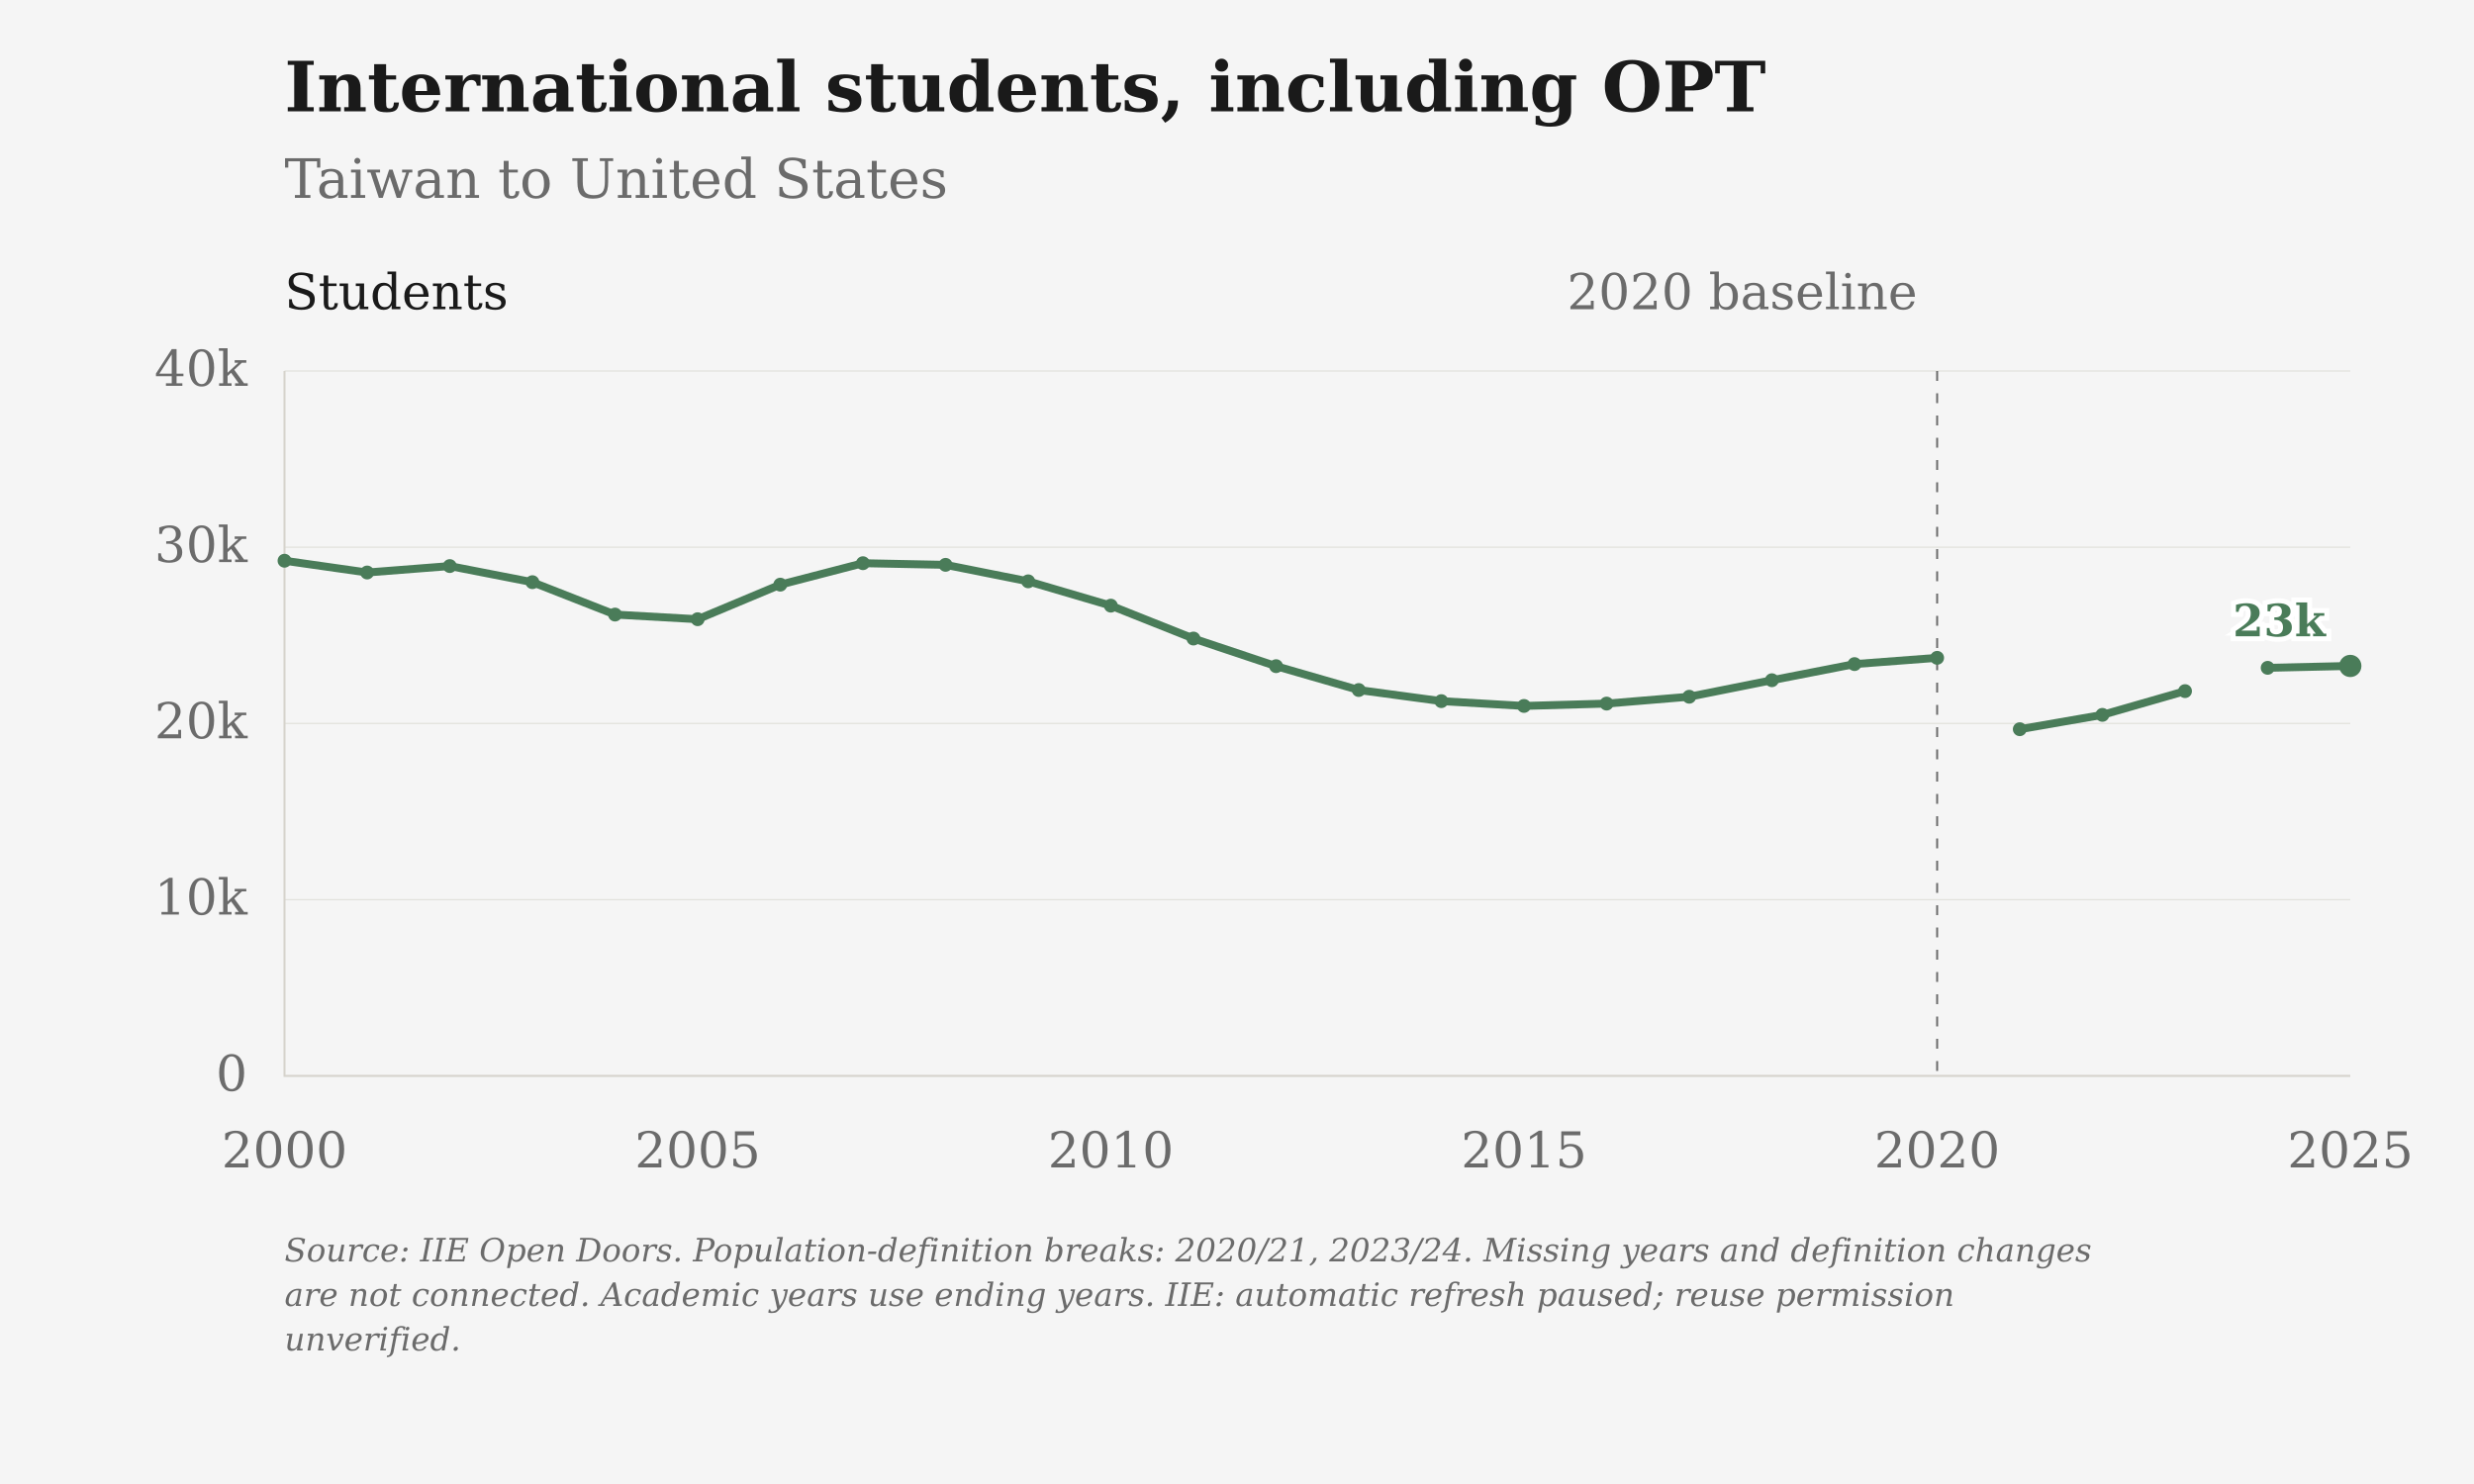
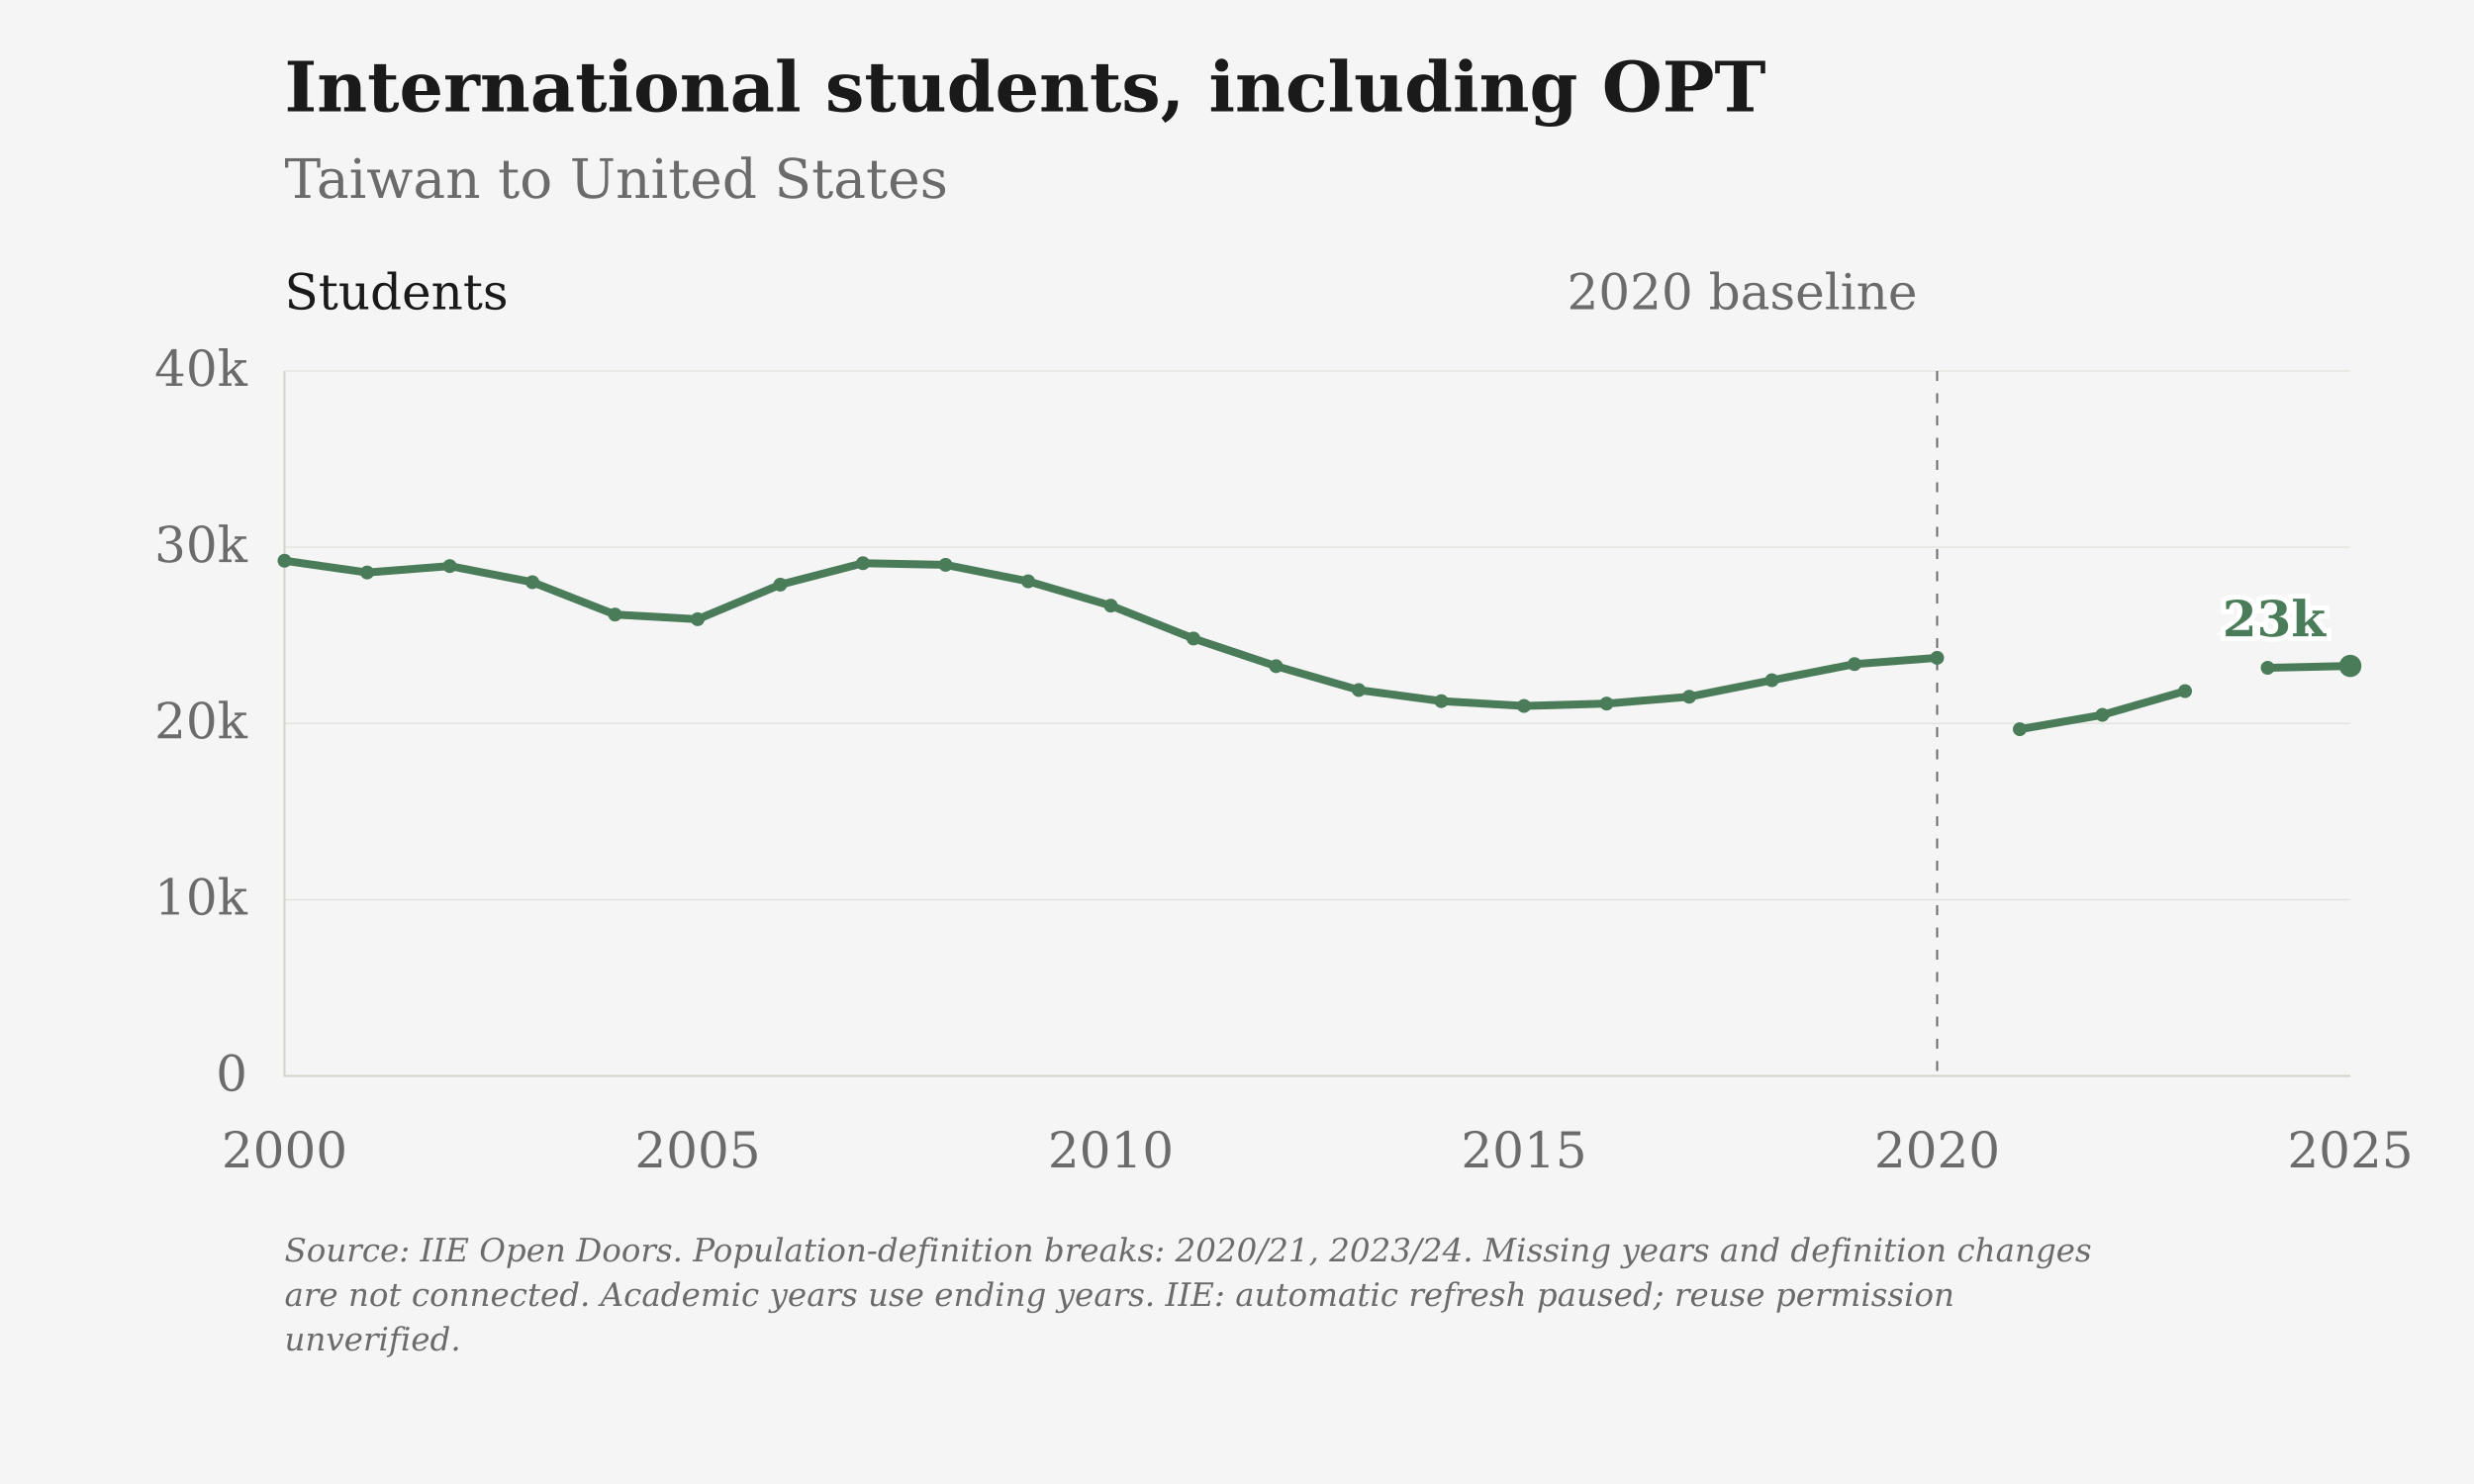
<svg xmlns="http://www.w3.org/2000/svg" viewBox="0 0 1000 600" role="img" aria-label="International students, including OPT: Taiwan to United States">
  <rect class="chart-background" width="1000" height="600" fill="#F5F5F5" />
  <g font-family="DejaVu Serif, Georgia, 'Times New Roman', serif" font-size="20" fill="#6B6B6B">
    <text x="115" y="45" font-size="28" font-weight="bold" fill="#1A1A1A">International students, including OPT</text>
    <text x="115" y="80" font-size="22">Taiwan to United States</text>
    <path d="M115 435.00H950" stroke="#D6D3CC" stroke-opacity="0.6" stroke-width="0.5" />
    <text x="100" y="441.00" text-anchor="end">0</text>
    <path d="M115 363.75H950" stroke="#D6D3CC" stroke-opacity="0.6" stroke-width="0.5" />
    <text x="100" y="369.75" text-anchor="end">10k</text>
    <path d="M115 292.50H950" stroke="#D6D3CC" stroke-opacity="0.6" stroke-width="0.5" />
    <text x="100" y="298.50" text-anchor="end">20k</text>
    <path d="M115 221.25H950" stroke="#D6D3CC" stroke-opacity="0.6" stroke-width="0.5" />
    <text x="100" y="227.25" text-anchor="end">30k</text>
    <path d="M115 150.00H950" stroke="#D6D3CC" stroke-opacity="0.6" stroke-width="0.5" />
    <text x="100" y="156.00" text-anchor="end">40k</text>
    <text x="115.00" y="472" text-anchor="middle">2000</text>
    <text x="282.00" y="472" text-anchor="middle">2005</text>
    <text x="449.00" y="472" text-anchor="middle">2010</text>
    <text x="616.00" y="472" text-anchor="middle">2015</text>
    <text x="783.00" y="472" text-anchor="middle">2020</text>
    <text x="950.00" y="472" text-anchor="middle">2025</text>
    <path d="M115 150V435H950" stroke="#D6D3CC" stroke-width="0.8" fill="none" />
    <path d="M783.00 150V435" stroke="#6B6B6B" stroke-width="0.8" stroke-dasharray="4 5" />
    <text x="775.00" y="125" text-anchor="end">2020 baseline</text>
    <text x="115" y="125" fill="#1A1A1A">Students</text>
    <path class="data-line" d="M115.00,226.71 L148.40,231.47 L181.80,228.87 L215.20,235.38 L248.60,248.48 L282.00,250.36 L315.40,236.38 L348.80,227.71 L382.20,228.37 L415.60,235.04 L449.00,244.87 L482.40,258.17 L515.80,269.34 L549.20,278.98 L582.60,283.48 L616.00,285.42 L649.40,284.47 L682.80,281.70 L716.20,275.02 L749.60,268.50 L783.00,265.97 M816.40,294.83 L849.80,289.03 L883.20,279.43 M916.60,270.01 L950.00,269.25" fill="none" stroke="#4A7C59" stroke-width="3.2" stroke-linejoin="round" />
    <circle cx="115.00" cy="226.71" r="2.8" fill="#4A7C59" />
    <circle cx="148.40" cy="231.47" r="2.8" fill="#4A7C59" />
    <circle cx="181.80" cy="228.87" r="2.8" fill="#4A7C59" />
    <circle cx="215.20" cy="235.38" r="2.8" fill="#4A7C59" />
    <circle cx="248.60" cy="248.48" r="2.8" fill="#4A7C59" />
    <circle cx="282.00" cy="250.36" r="2.8" fill="#4A7C59" />
    <circle cx="315.40" cy="236.38" r="2.8" fill="#4A7C59" />
    <circle cx="348.80" cy="227.71" r="2.8" fill="#4A7C59" />
    <circle cx="382.20" cy="228.37" r="2.8" fill="#4A7C59" />
    <circle cx="415.60" cy="235.04" r="2.8" fill="#4A7C59" />
    <circle cx="449.00" cy="244.87" r="2.8" fill="#4A7C59" />
    <circle cx="482.40" cy="258.17" r="2.8" fill="#4A7C59" />
    <circle cx="515.80" cy="269.34" r="2.8" fill="#4A7C59" />
    <circle cx="549.20" cy="278.98" r="2.8" fill="#4A7C59" />
    <circle cx="582.60" cy="283.48" r="2.8" fill="#4A7C59" />
    <circle cx="616.00" cy="285.42" r="2.8" fill="#4A7C59" />
    <circle cx="649.40" cy="284.47" r="2.8" fill="#4A7C59" />
    <circle cx="682.80" cy="281.70" r="2.8" fill="#4A7C59" />
    <circle cx="716.20" cy="275.02" r="2.8" fill="#4A7C59" />
    <circle cx="749.60" cy="268.50" r="2.8" fill="#4A7C59" />
    <circle cx="783.00" cy="265.97" r="2.8" fill="#4A7C59" />
    <circle cx="816.40" cy="294.83" r="2.8" fill="#4A7C59" />
    <circle cx="849.80" cy="289.03" r="2.8" fill="#4A7C59" />
    <circle cx="883.20" cy="279.43" r="2.8" fill="#4A7C59" />
    <circle cx="916.60" cy="270.01" r="2.8" fill="#4A7C59" />
    <circle cx="950.00" cy="269.25" r="4.5" fill="#4A7C59" />
-     <text class="end-label" x="940.00" y="257.25" text-anchor="end" font-size="18" font-weight="bold" fill="#4A7C59" stroke="#FFFFFF" stroke-width="4" paint-order="stroke">23k</text>
+     <text class="end-label" x="940.00" y="257.25" text-anchor="end" font-size="20" font-weight="bold" fill="#4A7C59" stroke="#FFFFFF" stroke-width="4" paint-order="stroke">23k</text>
    <text class="figure-source" x="115" y="510" font-size="13" font-style="italic">Source: IIE Open Doors. Population-definition breaks: 2020/21, 2023/24. Missing years and definition changes</text>
    <text class="figure-source" x="115" y="528" font-size="13" font-style="italic">are not connected. Academic years use ending years. IIE: automatic refresh paused; reuse permission</text>
    <text class="figure-source" x="115" y="546" font-size="13" font-style="italic">unverified.</text>
  </g>
</svg>
